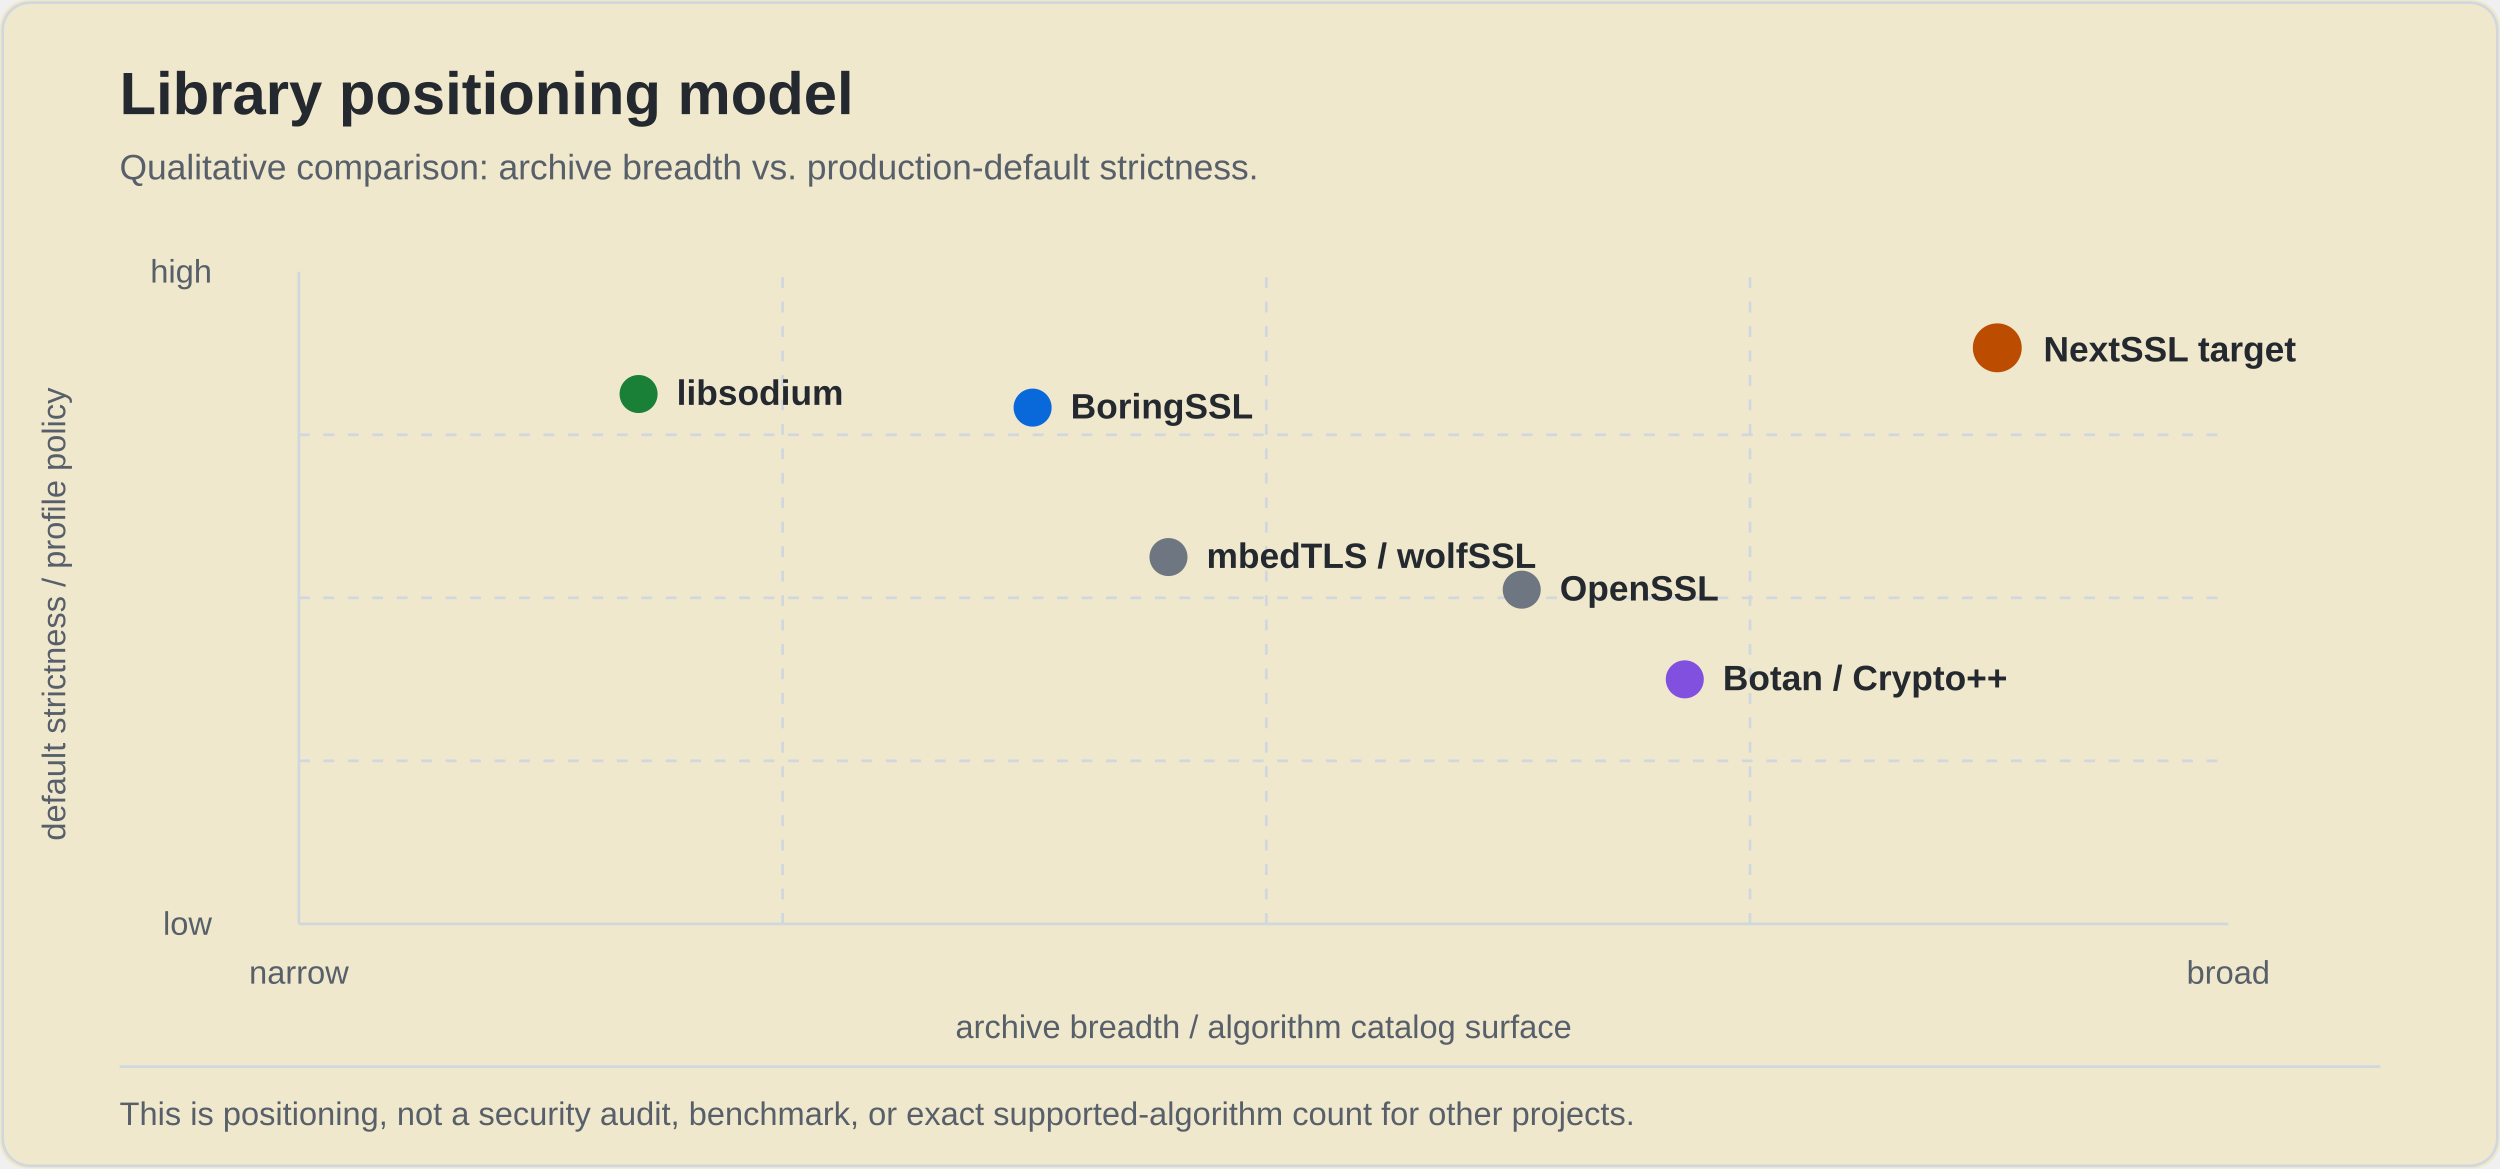
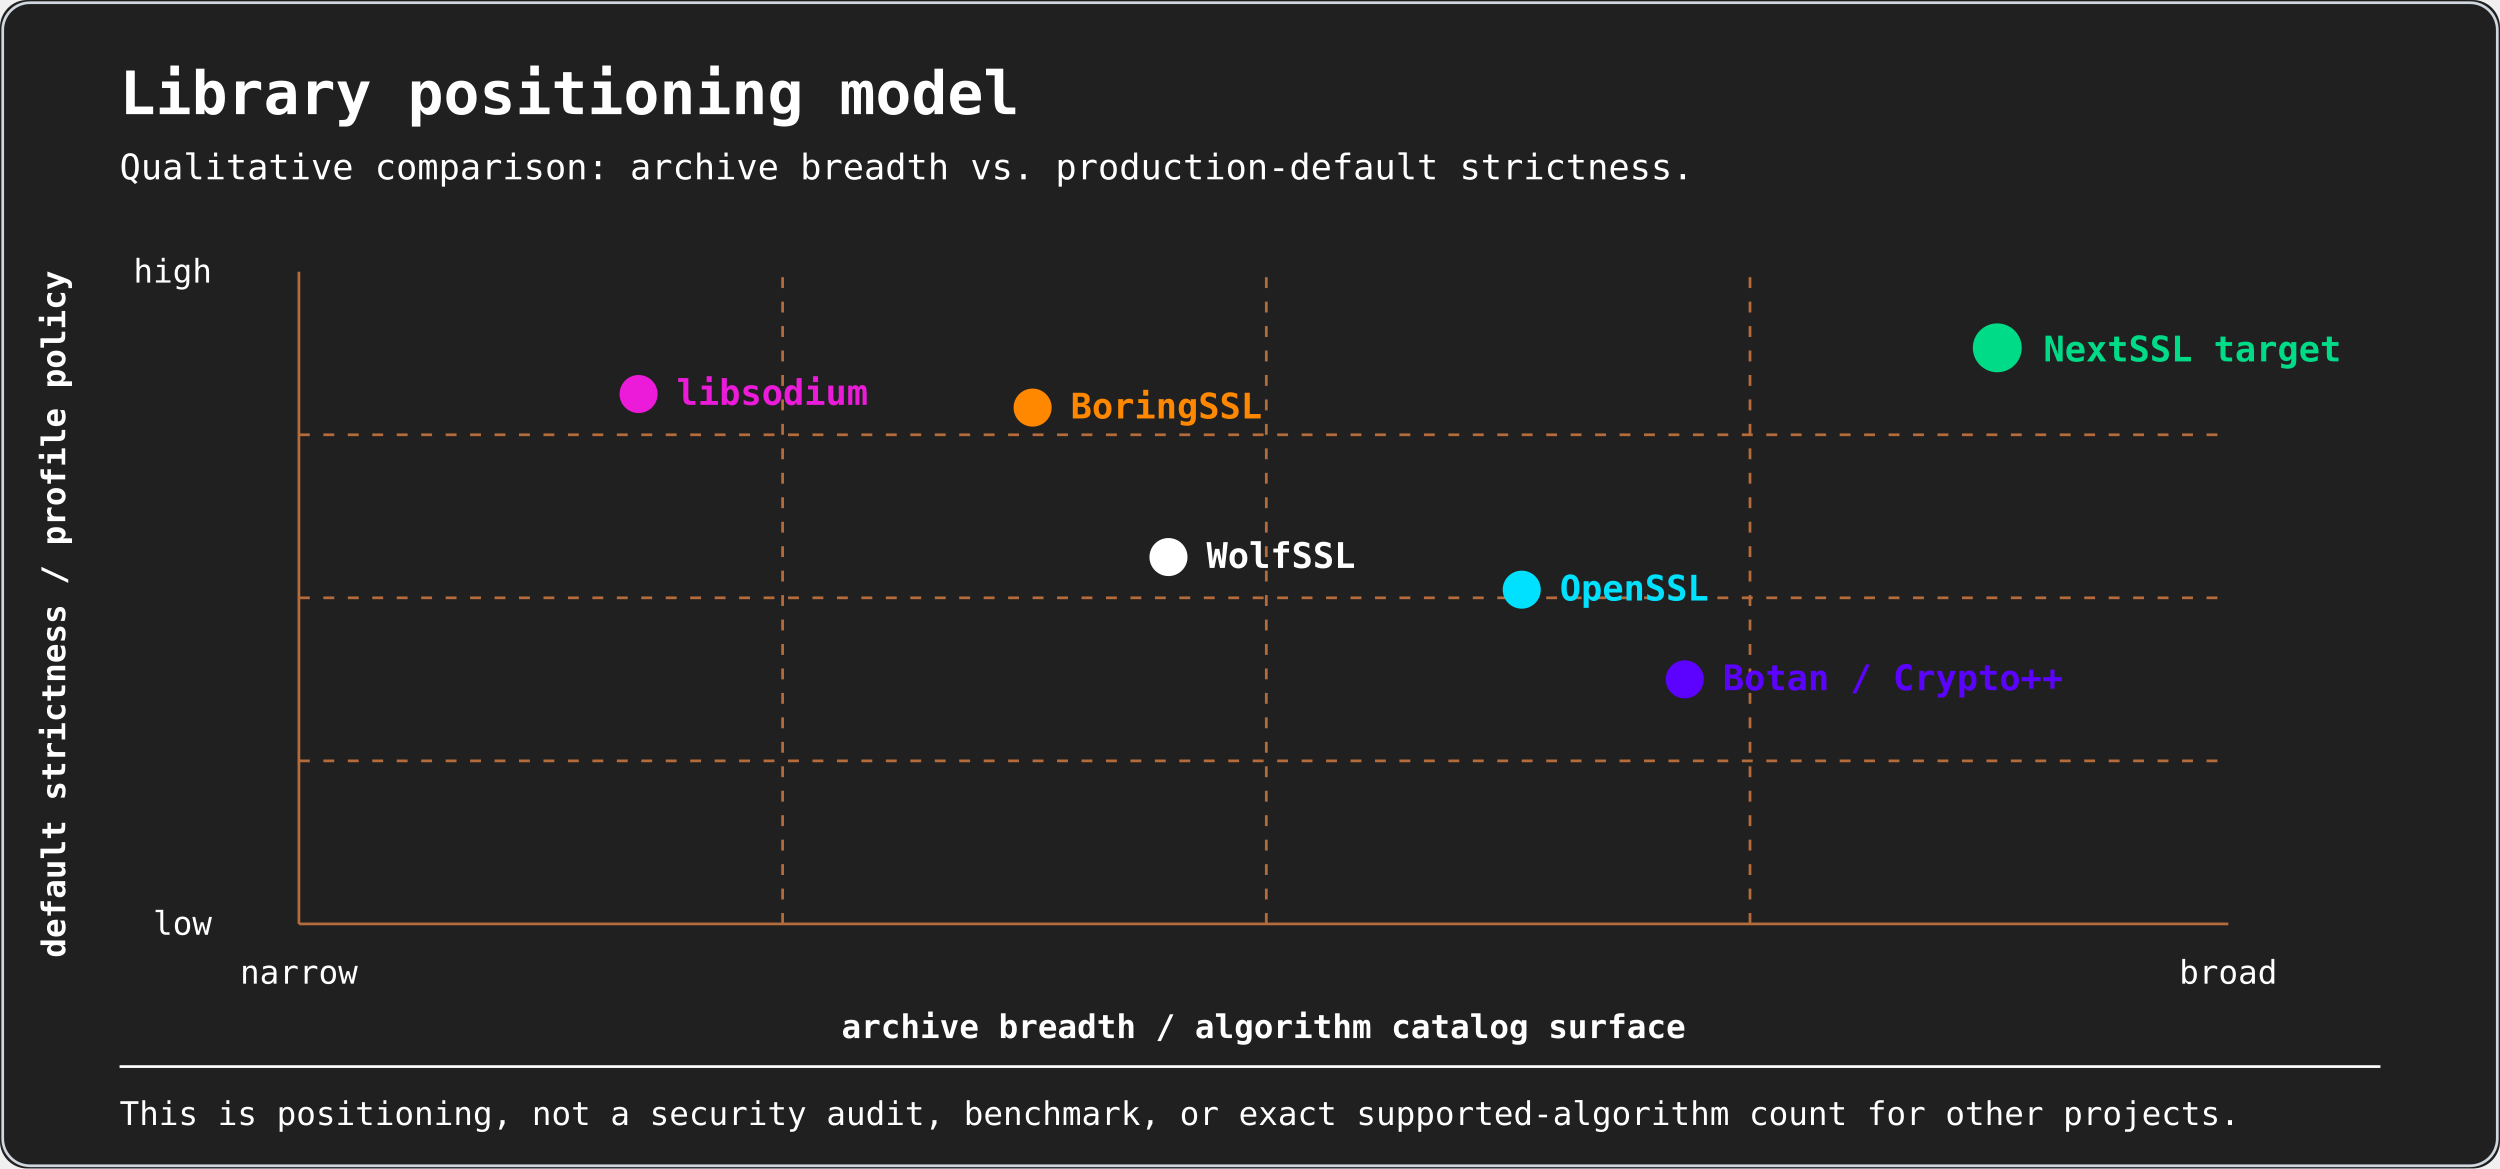
<svg xmlns="http://www.w3.org/2000/svg" width="920" height="430" viewBox="0 0 920 430" role="img" aria-label="NextSSL positioning compared with other crypto libraries">
-   <rect width="920" height="430" rx="10" fill="#f0e8cc" />
+   <rect width="920" height="430" rx="10" fill="#202020" />
  <rect x="1" y="1" width="918" height="428" rx="10" fill="none" stroke="#d0d7de" />
-   <text x="44" y="42" fill="#24292f" font-family="Segoe UI, Arial, sans-serif" font-size="22" font-weight="700">Library positioning model</text>
-   <text x="44" y="66" fill="#57606a" font-family="Segoe UI, Arial, sans-serif" font-size="13">Qualitative comparison: archive breadth vs. production-default strictness.</text>
-   <g stroke="#d0d7de" stroke-width="1">
+   <text x="44" y="42" fill="#ffffff" font-family="Roboto Mono, monospace" font-size="22" font-weight="700">Library positioning model</text>
+   <text x="44" y="66" fill="#ffffff" font-family="Roboto Mono, monospace" font-size="13">Qualitative comparison: archive breadth vs. production-default strictness.</text>
+   <g stroke="#b66c3a" stroke-width="1">
    <line x1="110" y1="340" x2="820" y2="340" />
    <line x1="110" y1="340" x2="110" y2="100" />
    <line x1="110" y1="280" x2="820" y2="280" stroke-dasharray="4 5" />
    <line x1="110" y1="220" x2="820" y2="220" stroke-dasharray="4 5" />
    <line x1="110" y1="160" x2="820" y2="160" stroke-dasharray="4 5" />
    <line x1="288" y1="340" x2="288" y2="100" stroke-dasharray="4 5" />
    <line x1="466" y1="340" x2="466" y2="100" stroke-dasharray="4 5" />
    <line x1="644" y1="340" x2="644" y2="100" stroke-dasharray="4 5" />
  </g>
-   <g font-family="Segoe UI, Arial, sans-serif" font-size="12" fill="#57606a">
-     <text x="465" y="382" text-anchor="middle">archive breadth / algorithm catalog surface</text>
-     <text x="24" y="226" transform="rotate(-90 24 226)" text-anchor="middle">default strictness / profile policy</text>
+   <g font-family="Roboto Mono, monospace" font-size="12" fill="#ffffff">
+     <text x="465" y="382" text-anchor="middle" style="font-weight: bold;">archive breadth / algorithm catalog surface</text>
+     <text x="24" y="226" transform="rotate(-90 24 226)" text-anchor="middle" style="font-weight: bold;">default strictness / profile policy</text>
    <text x="110" y="362" text-anchor="middle">narrow</text>
    <text x="820" y="362" text-anchor="middle">broad</text>
    <text x="78" y="344" text-anchor="end">low</text>
    <text x="78" y="104" text-anchor="end">high</text>
  </g>
-   <g font-family="Segoe UI, Arial, sans-serif" font-size="13" font-weight="600">
-     <circle cx="235" cy="145" r="7" fill="#1a7f37" />
-     <text x="249" y="149" fill="#24292f">libsodium</text>
-     <circle cx="380" cy="150" r="7" fill="#0969da" />
-     <text x="394" y="154" fill="#24292f">BoringSSL</text>
-     <circle cx="430" cy="205" r="7" fill="#6e7781" />
-     <text x="444" y="209" fill="#24292f">mbedTLS / wolfSSL</text>
-     <circle cx="560" cy="217" r="7" fill="#6e7781" />
-     <text x="574" y="221" fill="#24292f">OpenSSL</text>
-     <circle cx="620" cy="250" r="7" fill="#8250df" />
-     <text x="634" y="254" fill="#24292f">Botan / Crypto++</text>
-     <circle cx="735" cy="128" r="9" fill="#bc4c00" />
-     <text x="752" y="133" fill="#24292f">NextSSL target</text>
+   <g font-family="Roboto Mono, monospace" font-size="13" font-weight="600">
+     <circle cx="235" cy="145" r="7" fill="#eb1bd9" />
+     <text x="249" y="149" fill="#eb1bd9">libsodium</text>
+     <circle cx="380" cy="150" r="7" fill="#ff8800" />
+     <text x="394" y="154" fill="#ff8800">BoringSSL</text>
+     <circle cx="430" cy="205" r="7" fill="#ffffff" />
+     <text x="444" y="209" fill="#ffffff">WolfSSL</text>
+     <circle cx="560" cy="217" r="7" fill="#00e1ff" />
+     <text x="574" y="221" fill="#00e1ff">OpenSSL</text>
+     <circle cx="620" cy="250" r="7" fill="#5b03ff" />
+     <text x="634" y="254" fill="#5b03ff">Botan / Crypto++</text>
+     <circle cx="735" cy="128" r="9" fill="#00db87" />
+     <text x="752" y="133" fill="#00db87">NextSSL target</text>
  </g>
-   <rect x="44" y="392" width="832" height="1" fill="#d0d7de" />
-   <text x="44" y="414" fill="#57606a" font-family="Segoe UI, Arial, sans-serif" font-size="12">This is positioning, not a security audit, benchmark, or exact supported-algorithm count for other projects.</text>
+   <rect x="44" y="392" width="832" height="1" fill="#ffffff" />
+   <text x="44" y="414" fill="#ffffff" font-family="Roboto Mono, monospace" font-size="12">This is positioning, not a security audit, benchmark, or exact supported-algorithm count for other projects.</text>
</svg>
